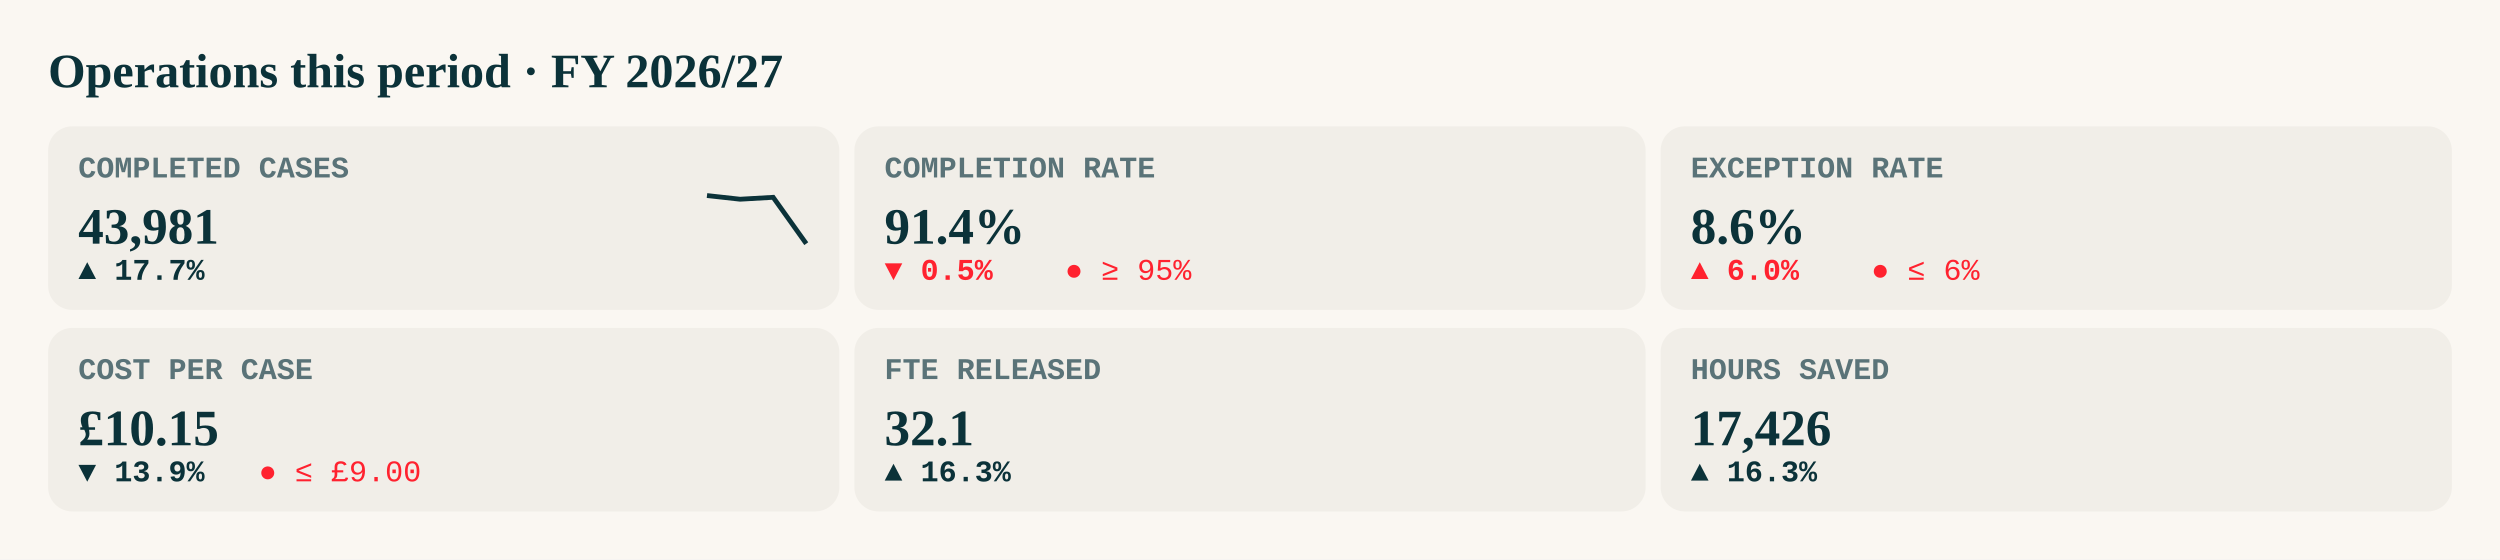
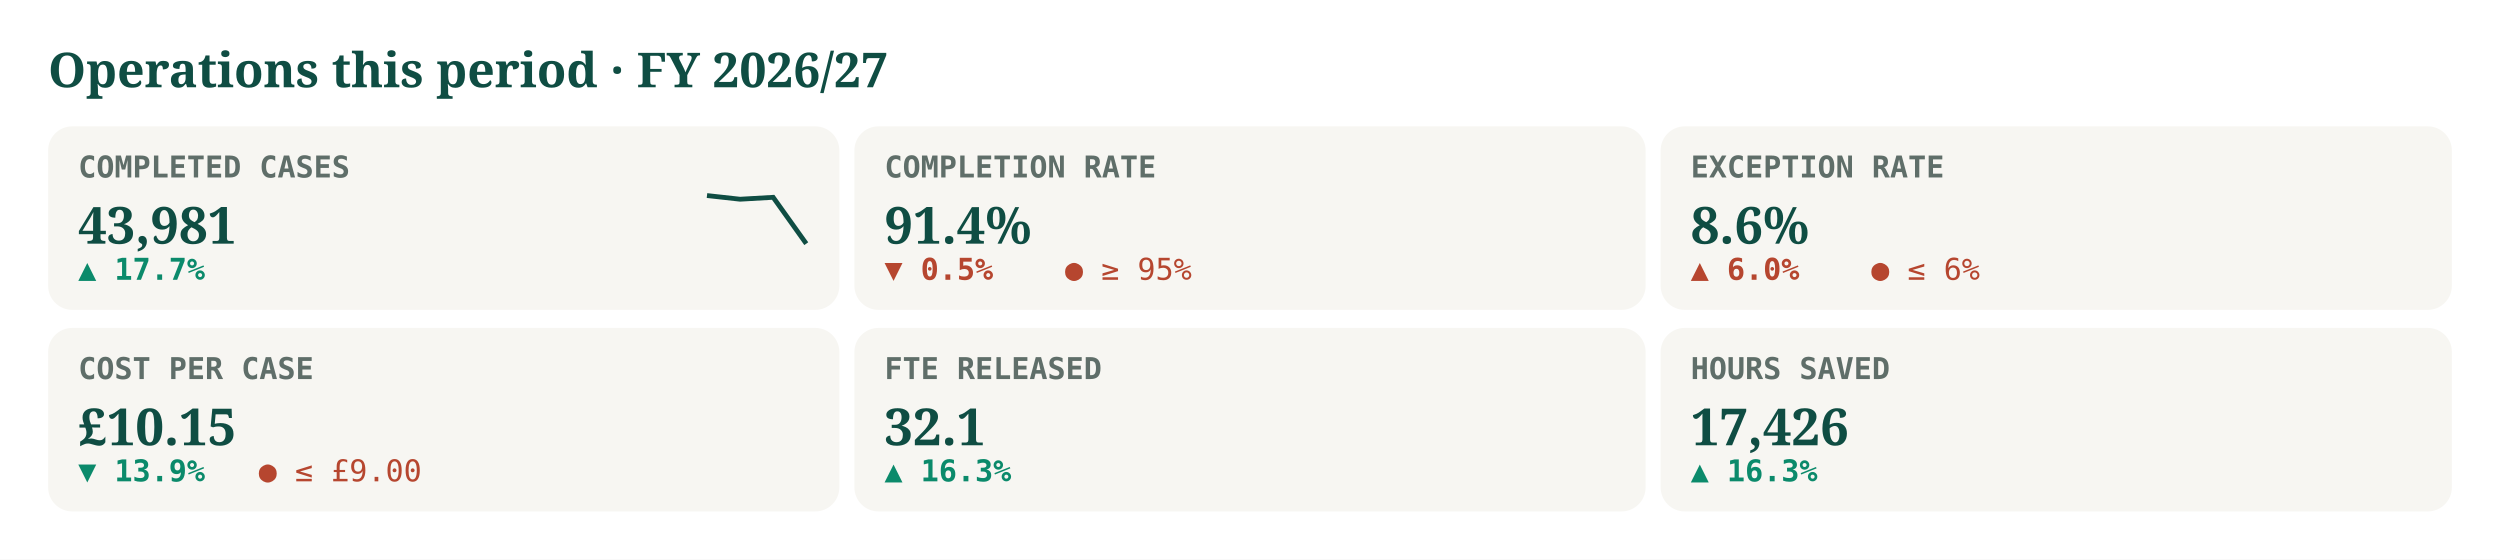
<svg xmlns="http://www.w3.org/2000/svg" version="1.1" class="marks" width="831" height="186" viewBox="0 0 831 186">
-   <rect width="831" height="186" fill="#FAF7F2" />
+   <rect width="831" height="186" fill="#FFFFFF" />
  <g fill="none" stroke-miterlimit="10" transform="translate(0,0)">
    <g class="mark-group role-frame root" role="graphics-object" aria-roledescription="group mark container">
      <g transform="translate(0,0)">
        <path class="background" aria-hidden="true" d="M0,0h831v186h-831Z" />
        <g>
          <g class="mark-text role-mark frame_title" role="graphics-object" aria-roledescription="text mark container">
-             <text text-anchor="start" transform="translate(16,29)" font-family="Georgia, Gelasio, 'Times New Roman', serif" font-size="16px" font-weight="bold" fill="#0B3239">Operations this period · FY 2026/27</text>
+             <text text-anchor="start" transform="translate(16,29)" font-family="Fraunces, Cambria, Georgia, Gelasio, serif" font-size="16px" font-weight="bold" fill="#0F4D43">Operations this period · FY 2026/27</text>
          </g>
          <g class="mark-group role-scope" role="graphics-object" aria-roledescription="group mark container">
            <g transform="translate(16,42)">
-               <path class="background" aria-hidden="true" d="M8,0L255,0C259.415,0,263,3.585,263,8L263,53C263,57.415,259.415,61,255,61L8,61C3.585,61,0,57.415,0,53L0,8C0,3.585,3.585,0,8,0Z" fill="#F1EEE8" />
+               <path class="background" aria-hidden="true" d="M8,0L255,0C259.415,0,263,3.585,263,8L263,53C263,57.415,259.415,61,255,61L8,61C3.585,61,0,57.415,0,53L0,8C0,3.585,3.585,0,8,0Z" fill="#F7F6F2" />
              <g>
                <g class="mark-text role-mark" role="graphics-object" aria-roledescription="text mark container">
-                   <text text-anchor="start" transform="translate(10,17)" font-family="'JetBrains Mono', 'Roboto Mono', Consolas, 'Courier New', monospace" font-size="10px" font-weight="bold" fill="#5A7378">COMPLETED CASES</text>
+                   <text text-anchor="start" transform="translate(10,17)" font-family="'JetBrains Mono', Consolas, 'Roboto Mono', monospace" font-size="10px" font-weight="bold" fill="#5F6E69">COMPLETED CASES</text>
                </g>
                <g class="mark-text role-mark" role="graphics-object" aria-roledescription="text mark container">
-                   <text text-anchor="start" transform="translate(10,39)" font-family="Georgia, Gelasio, 'Times New Roman', serif" font-size="17px" font-weight="bold" fill="#0B3239">43,981</text>
+                   <text text-anchor="start" transform="translate(10,39)" font-family="Fraunces, Cambria, Georgia, Gelasio, serif" font-size="17px" font-weight="bold" fill="#0F4D43">43,981</text>
                </g>
                <g class="mark-text role-mark" role="graphics-object" aria-roledescription="text mark container">
-                   <text text-anchor="start" transform="translate(10,51)" font-family="'JetBrains Mono', 'Roboto Mono', Consolas, 'Courier New', monospace" font-size="10px" font-weight="bold" fill="#0B3239">▲ 17.7%</text>
+                   <text text-anchor="start" transform="translate(10,51)" font-family="'JetBrains Mono', Consolas, 'Roboto Mono', monospace" font-size="10px" font-weight="bold" fill="#0B8A6B">▲ 17.7%</text>
                </g>
                <g class="mark-text role-mark" role="graphics-object" aria-roledescription="text mark container">
-                   <text text-anchor="start" transform="translate(70,51)" font-family="'JetBrains Mono', 'Roboto Mono', Consolas, 'Courier New', monospace" font-size="10px" fill="#FF222F" />
+                   <text text-anchor="start" transform="translate(70,51)" font-family="'JetBrains Mono', Consolas, 'Roboto Mono', monospace" font-size="10px" fill="#B6462F" />
                </g>
              </g>
              <path class="foreground" aria-hidden="true" d="" display="none" />
            </g>
            <g transform="translate(284,42)">
-               <path class="background" aria-hidden="true" d="M8,0L255,0C259.415,0,263,3.585,263,8L263,53C263,57.415,259.415,61,255,61L8,61C3.585,61,0,57.415,0,53L0,8C0,3.585,3.585,0,8,0Z" fill="#F1EEE8" />
+               <path class="background" aria-hidden="true" d="M8,0L255,0C259.415,0,263,3.585,263,8L263,53C263,57.415,259.415,61,255,61L8,61C3.585,61,0,57.415,0,53L0,8C0,3.585,3.585,0,8,0Z" fill="#F7F6F2" />
              <g>
                <g class="mark-text role-mark" role="graphics-object" aria-roledescription="text mark container">
-                   <text text-anchor="start" transform="translate(10,17)" font-family="'JetBrains Mono', 'Roboto Mono', Consolas, 'Courier New', monospace" font-size="10px" font-weight="bold" fill="#5A7378">COMPLETION RATE</text>
+                   <text text-anchor="start" transform="translate(10,17)" font-family="'JetBrains Mono', Consolas, 'Roboto Mono', monospace" font-size="10px" font-weight="bold" fill="#5F6E69">COMPLETION RATE</text>
                </g>
                <g class="mark-text role-mark" role="graphics-object" aria-roledescription="text mark container">
-                   <text text-anchor="start" transform="translate(10,39)" font-family="Georgia, Gelasio, 'Times New Roman', serif" font-size="17px" font-weight="bold" fill="#0B3239">91.4%</text>
+                   <text text-anchor="start" transform="translate(10,39)" font-family="Fraunces, Cambria, Georgia, Gelasio, serif" font-size="17px" font-weight="bold" fill="#0F4D43">91.4%</text>
                </g>
                <g class="mark-text role-mark" role="graphics-object" aria-roledescription="text mark container">
-                   <text text-anchor="start" transform="translate(10,51)" font-family="'JetBrains Mono', 'Roboto Mono', Consolas, 'Courier New', monospace" font-size="10px" font-weight="bold" fill="#FF222F">▼ 0.5%</text>
+                   <text text-anchor="start" transform="translate(10,51)" font-family="'JetBrains Mono', Consolas, 'Roboto Mono', monospace" font-size="10px" font-weight="bold" fill="#B6462F">▼ 0.5%</text>
                </g>
                <g class="mark-text role-mark" role="graphics-object" aria-roledescription="text mark container">
-                   <text text-anchor="start" transform="translate(70,51)" font-family="'JetBrains Mono', 'Roboto Mono', Consolas, 'Courier New', monospace" font-size="10px" fill="#FF222F">● ≥ 95%</text>
+                   <text text-anchor="start" transform="translate(70,51)" font-family="'JetBrains Mono', Consolas, 'Roboto Mono', monospace" font-size="10px" fill="#B6462F">● ≥ 95%</text>
                </g>
              </g>
              <path class="foreground" aria-hidden="true" d="" display="none" />
            </g>
            <g transform="translate(552,42)">
-               <path class="background" aria-hidden="true" d="M8,0L255,0C259.415,0,263,3.585,263,8L263,53C263,57.415,259.415,61,255,61L8,61C3.585,61,0,57.415,0,53L0,8C0,3.585,3.585,0,8,0Z" fill="#F1EEE8" />
+               <path class="background" aria-hidden="true" d="M8,0L255,0C259.415,0,263,3.585,263,8L263,53C263,57.415,259.415,61,255,61L8,61C3.585,61,0,57.415,0,53L0,8C0,3.585,3.585,0,8,0Z" fill="#F7F6F2" />
              <g>
                <g class="mark-text role-mark" role="graphics-object" aria-roledescription="text mark container">
-                   <text text-anchor="start" transform="translate(10,17)" font-family="'JetBrains Mono', 'Roboto Mono', Consolas, 'Courier New', monospace" font-size="10px" font-weight="bold" fill="#5A7378">EXCEPTION RATE</text>
+                   <text text-anchor="start" transform="translate(10,17)" font-family="'JetBrains Mono', Consolas, 'Roboto Mono', monospace" font-size="10px" font-weight="bold" fill="#5F6E69">EXCEPTION RATE</text>
                </g>
                <g class="mark-text role-mark" role="graphics-object" aria-roledescription="text mark container">
-                   <text text-anchor="start" transform="translate(10,39)" font-family="Georgia, Gelasio, 'Times New Roman', serif" font-size="17px" font-weight="bold" fill="#0B3239">8.6%</text>
+                   <text text-anchor="start" transform="translate(10,39)" font-family="Fraunces, Cambria, Georgia, Gelasio, serif" font-size="17px" font-weight="bold" fill="#0F4D43">8.6%</text>
                </g>
                <g class="mark-text role-mark" role="graphics-object" aria-roledescription="text mark container">
-                   <text text-anchor="start" transform="translate(10,51)" font-family="'JetBrains Mono', 'Roboto Mono', Consolas, 'Courier New', monospace" font-size="10px" font-weight="bold" fill="#FF222F">▲ 6.0%</text>
+                   <text text-anchor="start" transform="translate(10,51)" font-family="'JetBrains Mono', Consolas, 'Roboto Mono', monospace" font-size="10px" font-weight="bold" fill="#B6462F">▲ 6.0%</text>
                </g>
                <g class="mark-text role-mark" role="graphics-object" aria-roledescription="text mark container">
-                   <text text-anchor="start" transform="translate(70,51)" font-family="'JetBrains Mono', 'Roboto Mono', Consolas, 'Courier New', monospace" font-size="10px" fill="#FF222F">● ≤ 6%</text>
+                   <text text-anchor="start" transform="translate(70,51)" font-family="'JetBrains Mono', Consolas, 'Roboto Mono', monospace" font-size="10px" fill="#B6462F">● ≤ 6%</text>
                </g>
              </g>
              <path class="foreground" aria-hidden="true" d="" display="none" />
            </g>
            <g transform="translate(16,109)">
-               <path class="background" aria-hidden="true" d="M8,0L255,0C259.415,0,263,3.585,263,8L263,53C263,57.415,259.415,61,255,61L8,61C3.585,61,0,57.415,0,53L0,8C0,3.585,3.585,0,8,0Z" fill="#F1EEE8" />
+               <path class="background" aria-hidden="true" d="M8,0L255,0C259.415,0,263,3.585,263,8L263,53C263,57.415,259.415,61,255,61L8,61C3.585,61,0,57.415,0,53L0,8C0,3.585,3.585,0,8,0Z" fill="#F7F6F2" />
              <g>
                <g class="mark-text role-mark" role="graphics-object" aria-roledescription="text mark container">
-                   <text text-anchor="start" transform="translate(10,17)" font-family="'JetBrains Mono', 'Roboto Mono', Consolas, 'Courier New', monospace" font-size="10px" font-weight="bold" fill="#5A7378">COST PER CASE</text>
+                   <text text-anchor="start" transform="translate(10,17)" font-family="'JetBrains Mono', Consolas, 'Roboto Mono', monospace" font-size="10px" font-weight="bold" fill="#5F6E69">COST PER CASE</text>
                </g>
                <g class="mark-text role-mark" role="graphics-object" aria-roledescription="text mark container">
-                   <text text-anchor="start" transform="translate(10,39)" font-family="Georgia, Gelasio, 'Times New Roman', serif" font-size="17px" font-weight="bold" fill="#0B3239">£10.15</text>
+                   <text text-anchor="start" transform="translate(10,39)" font-family="Fraunces, Cambria, Georgia, Gelasio, serif" font-size="17px" font-weight="bold" fill="#0F4D43">£10.15</text>
                </g>
                <g class="mark-text role-mark" role="graphics-object" aria-roledescription="text mark container">
-                   <text text-anchor="start" transform="translate(10,51)" font-family="'JetBrains Mono', 'Roboto Mono', Consolas, 'Courier New', monospace" font-size="10px" font-weight="bold" fill="#0B3239">▼ 13.9%</text>
+                   <text text-anchor="start" transform="translate(10,51)" font-family="'JetBrains Mono', Consolas, 'Roboto Mono', monospace" font-size="10px" font-weight="bold" fill="#0B8A6B">▼ 13.9%</text>
                </g>
                <g class="mark-text role-mark" role="graphics-object" aria-roledescription="text mark container">
-                   <text text-anchor="start" transform="translate(70,51)" font-family="'JetBrains Mono', 'Roboto Mono', Consolas, 'Courier New', monospace" font-size="10px" fill="#FF222F">● ≤ £9.00</text>
+                   <text text-anchor="start" transform="translate(70,51)" font-family="'JetBrains Mono', Consolas, 'Roboto Mono', monospace" font-size="10px" fill="#B6462F">● ≤ £9.00</text>
                </g>
              </g>
              <path class="foreground" aria-hidden="true" d="" display="none" />
            </g>
            <g transform="translate(284,109)">
-               <path class="background" aria-hidden="true" d="M8,0L255,0C259.415,0,263,3.585,263,8L263,53C263,57.415,259.415,61,255,61L8,61C3.585,61,0,57.415,0,53L0,8C0,3.585,3.585,0,8,0Z" fill="#F1EEE8" />
+               <path class="background" aria-hidden="true" d="M8,0L255,0C259.415,0,263,3.585,263,8L263,53C263,57.415,259.415,61,255,61L8,61C3.585,61,0,57.415,0,53L0,8C0,3.585,3.585,0,8,0Z" fill="#F7F6F2" />
              <g>
                <g class="mark-text role-mark" role="graphics-object" aria-roledescription="text mark container">
-                   <text text-anchor="start" transform="translate(10,17)" font-family="'JetBrains Mono', 'Roboto Mono', Consolas, 'Courier New', monospace" font-size="10px" font-weight="bold" fill="#5A7378">FTE RELEASED</text>
+                   <text text-anchor="start" transform="translate(10,17)" font-family="'JetBrains Mono', Consolas, 'Roboto Mono', monospace" font-size="10px" font-weight="bold" fill="#5F6E69">FTE RELEASED</text>
                </g>
                <g class="mark-text role-mark" role="graphics-object" aria-roledescription="text mark container">
-                   <text text-anchor="start" transform="translate(10,39)" font-family="Georgia, Gelasio, 'Times New Roman', serif" font-size="17px" font-weight="bold" fill="#0B3239">32.1</text>
+                   <text text-anchor="start" transform="translate(10,39)" font-family="Fraunces, Cambria, Georgia, Gelasio, serif" font-size="17px" font-weight="bold" fill="#0F4D43">32.1</text>
                </g>
                <g class="mark-text role-mark" role="graphics-object" aria-roledescription="text mark container">
-                   <text text-anchor="start" transform="translate(10,51)" font-family="'JetBrains Mono', 'Roboto Mono', Consolas, 'Courier New', monospace" font-size="10px" font-weight="bold" fill="#0B3239">▲ 16.3%</text>
+                   <text text-anchor="start" transform="translate(10,51)" font-family="'JetBrains Mono', Consolas, 'Roboto Mono', monospace" font-size="10px" font-weight="bold" fill="#0B8A6B">▲ 16.3%</text>
                </g>
                <g class="mark-text role-mark" role="graphics-object" aria-roledescription="text mark container">
-                   <text text-anchor="start" transform="translate(70,51)" font-family="'JetBrains Mono', 'Roboto Mono', Consolas, 'Courier New', monospace" font-size="10px" fill="#FF222F" />
+                   <text text-anchor="start" transform="translate(70,51)" font-family="'JetBrains Mono', Consolas, 'Roboto Mono', monospace" font-size="10px" fill="#B6462F" />
                </g>
              </g>
              <path class="foreground" aria-hidden="true" d="" display="none" />
            </g>
            <g transform="translate(552,109)">
-               <path class="background" aria-hidden="true" d="M8,0L255,0C259.415,0,263,3.585,263,8L263,53C263,57.415,259.415,61,255,61L8,61C3.585,61,0,57.415,0,53L0,8C0,3.585,3.585,0,8,0Z" fill="#F1EEE8" />
+               <path class="background" aria-hidden="true" d="M8,0L255,0C259.415,0,263,3.585,263,8L263,53C263,57.415,259.415,61,255,61L8,61C3.585,61,0,57.415,0,53L0,8C0,3.585,3.585,0,8,0Z" fill="#F7F6F2" />
              <g>
                <g class="mark-text role-mark" role="graphics-object" aria-roledescription="text mark container">
-                   <text text-anchor="start" transform="translate(10,17)" font-family="'JetBrains Mono', 'Roboto Mono', Consolas, 'Courier New', monospace" font-size="10px" font-weight="bold" fill="#5A7378">HOURS SAVED</text>
+                   <text text-anchor="start" transform="translate(10,17)" font-family="'JetBrains Mono', Consolas, 'Roboto Mono', monospace" font-size="10px" font-weight="bold" fill="#5F6E69">HOURS SAVED</text>
                </g>
                <g class="mark-text role-mark" role="graphics-object" aria-roledescription="text mark container">
-                   <text text-anchor="start" transform="translate(10,39)" font-family="Georgia, Gelasio, 'Times New Roman', serif" font-size="17px" font-weight="bold" fill="#0B3239">17,426</text>
+                   <text text-anchor="start" transform="translate(10,39)" font-family="Fraunces, Cambria, Georgia, Gelasio, serif" font-size="17px" font-weight="bold" fill="#0F4D43">17,426</text>
                </g>
                <g class="mark-text role-mark" role="graphics-object" aria-roledescription="text mark container">
-                   <text text-anchor="start" transform="translate(10,51)" font-family="'JetBrains Mono', 'Roboto Mono', Consolas, 'Courier New', monospace" font-size="10px" font-weight="bold" fill="#0B3239">▲ 16.3%</text>
+                   <text text-anchor="start" transform="translate(10,51)" font-family="'JetBrains Mono', Consolas, 'Roboto Mono', monospace" font-size="10px" font-weight="bold" fill="#0B8A6B">▲ 16.3%</text>
                </g>
                <g class="mark-text role-mark" role="graphics-object" aria-roledescription="text mark container">
-                   <text text-anchor="start" transform="translate(70,51)" font-family="'JetBrains Mono', 'Roboto Mono', Consolas, 'Courier New', monospace" font-size="10px" fill="#FF222F" />
+                   <text text-anchor="start" transform="translate(70,51)" font-family="'JetBrains Mono', Consolas, 'Roboto Mono', monospace" font-size="10px" fill="#B6462F" />
                </g>
              </g>
              <path class="foreground" aria-hidden="true" d="" display="none" />
            </g>
          </g>
          <g class="mark-group role-scope" role="graphics-object" aria-roledescription="group mark container">
            <g transform="translate(223,64)">
              <path class="background" aria-hidden="true" d="M0,0h46v18h-46Z" />
              <g>
                <g class="mark-line role-mark" role="graphics-symbol" aria-roledescription="line mark container">
-                   <path d="M12,1L23,2.22L34,1.587L45,17" stroke="#0B3239" stroke-width="1.6" />
+                   <path d="M12,1L23,2.22L34,1.587L45,17" stroke="#0F4D43" stroke-width="1.6" />
                </g>
              </g>
              <path class="foreground" aria-hidden="true" d="" display="none" />
            </g>
          </g>
        </g>
        <path class="foreground" aria-hidden="true" d="" display="none" />
      </g>
    </g>
  </g>
</svg>
